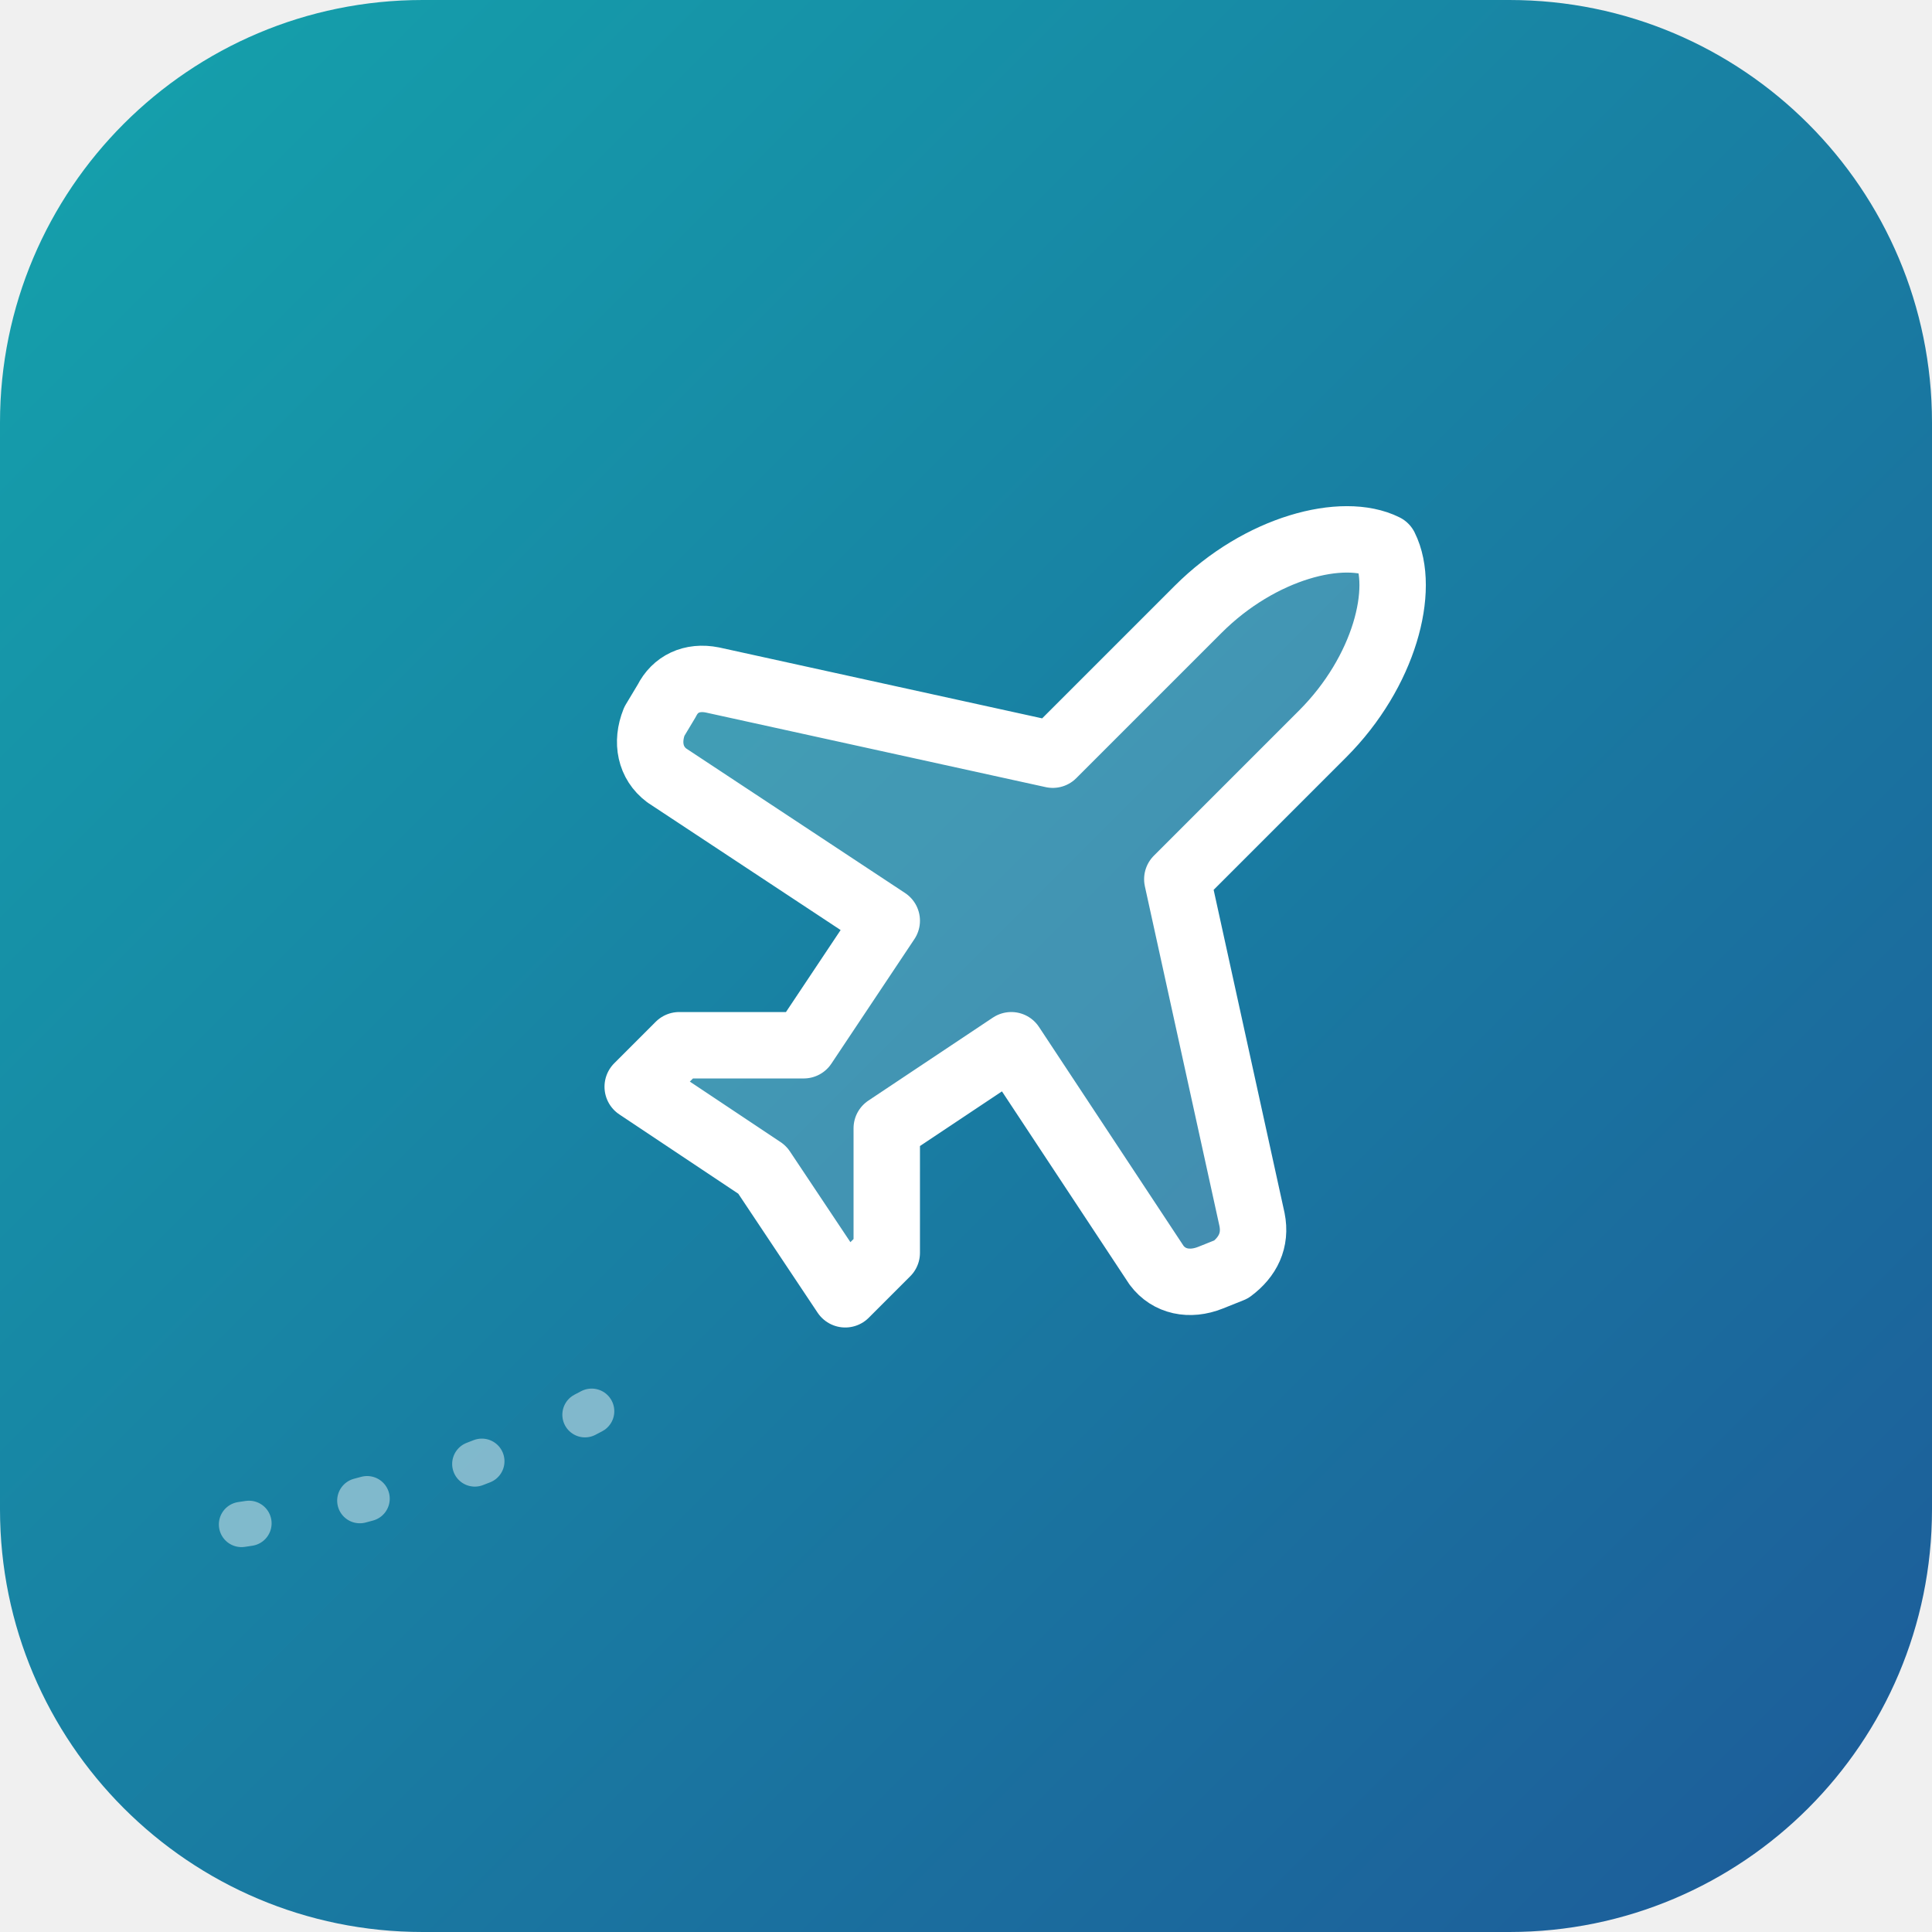
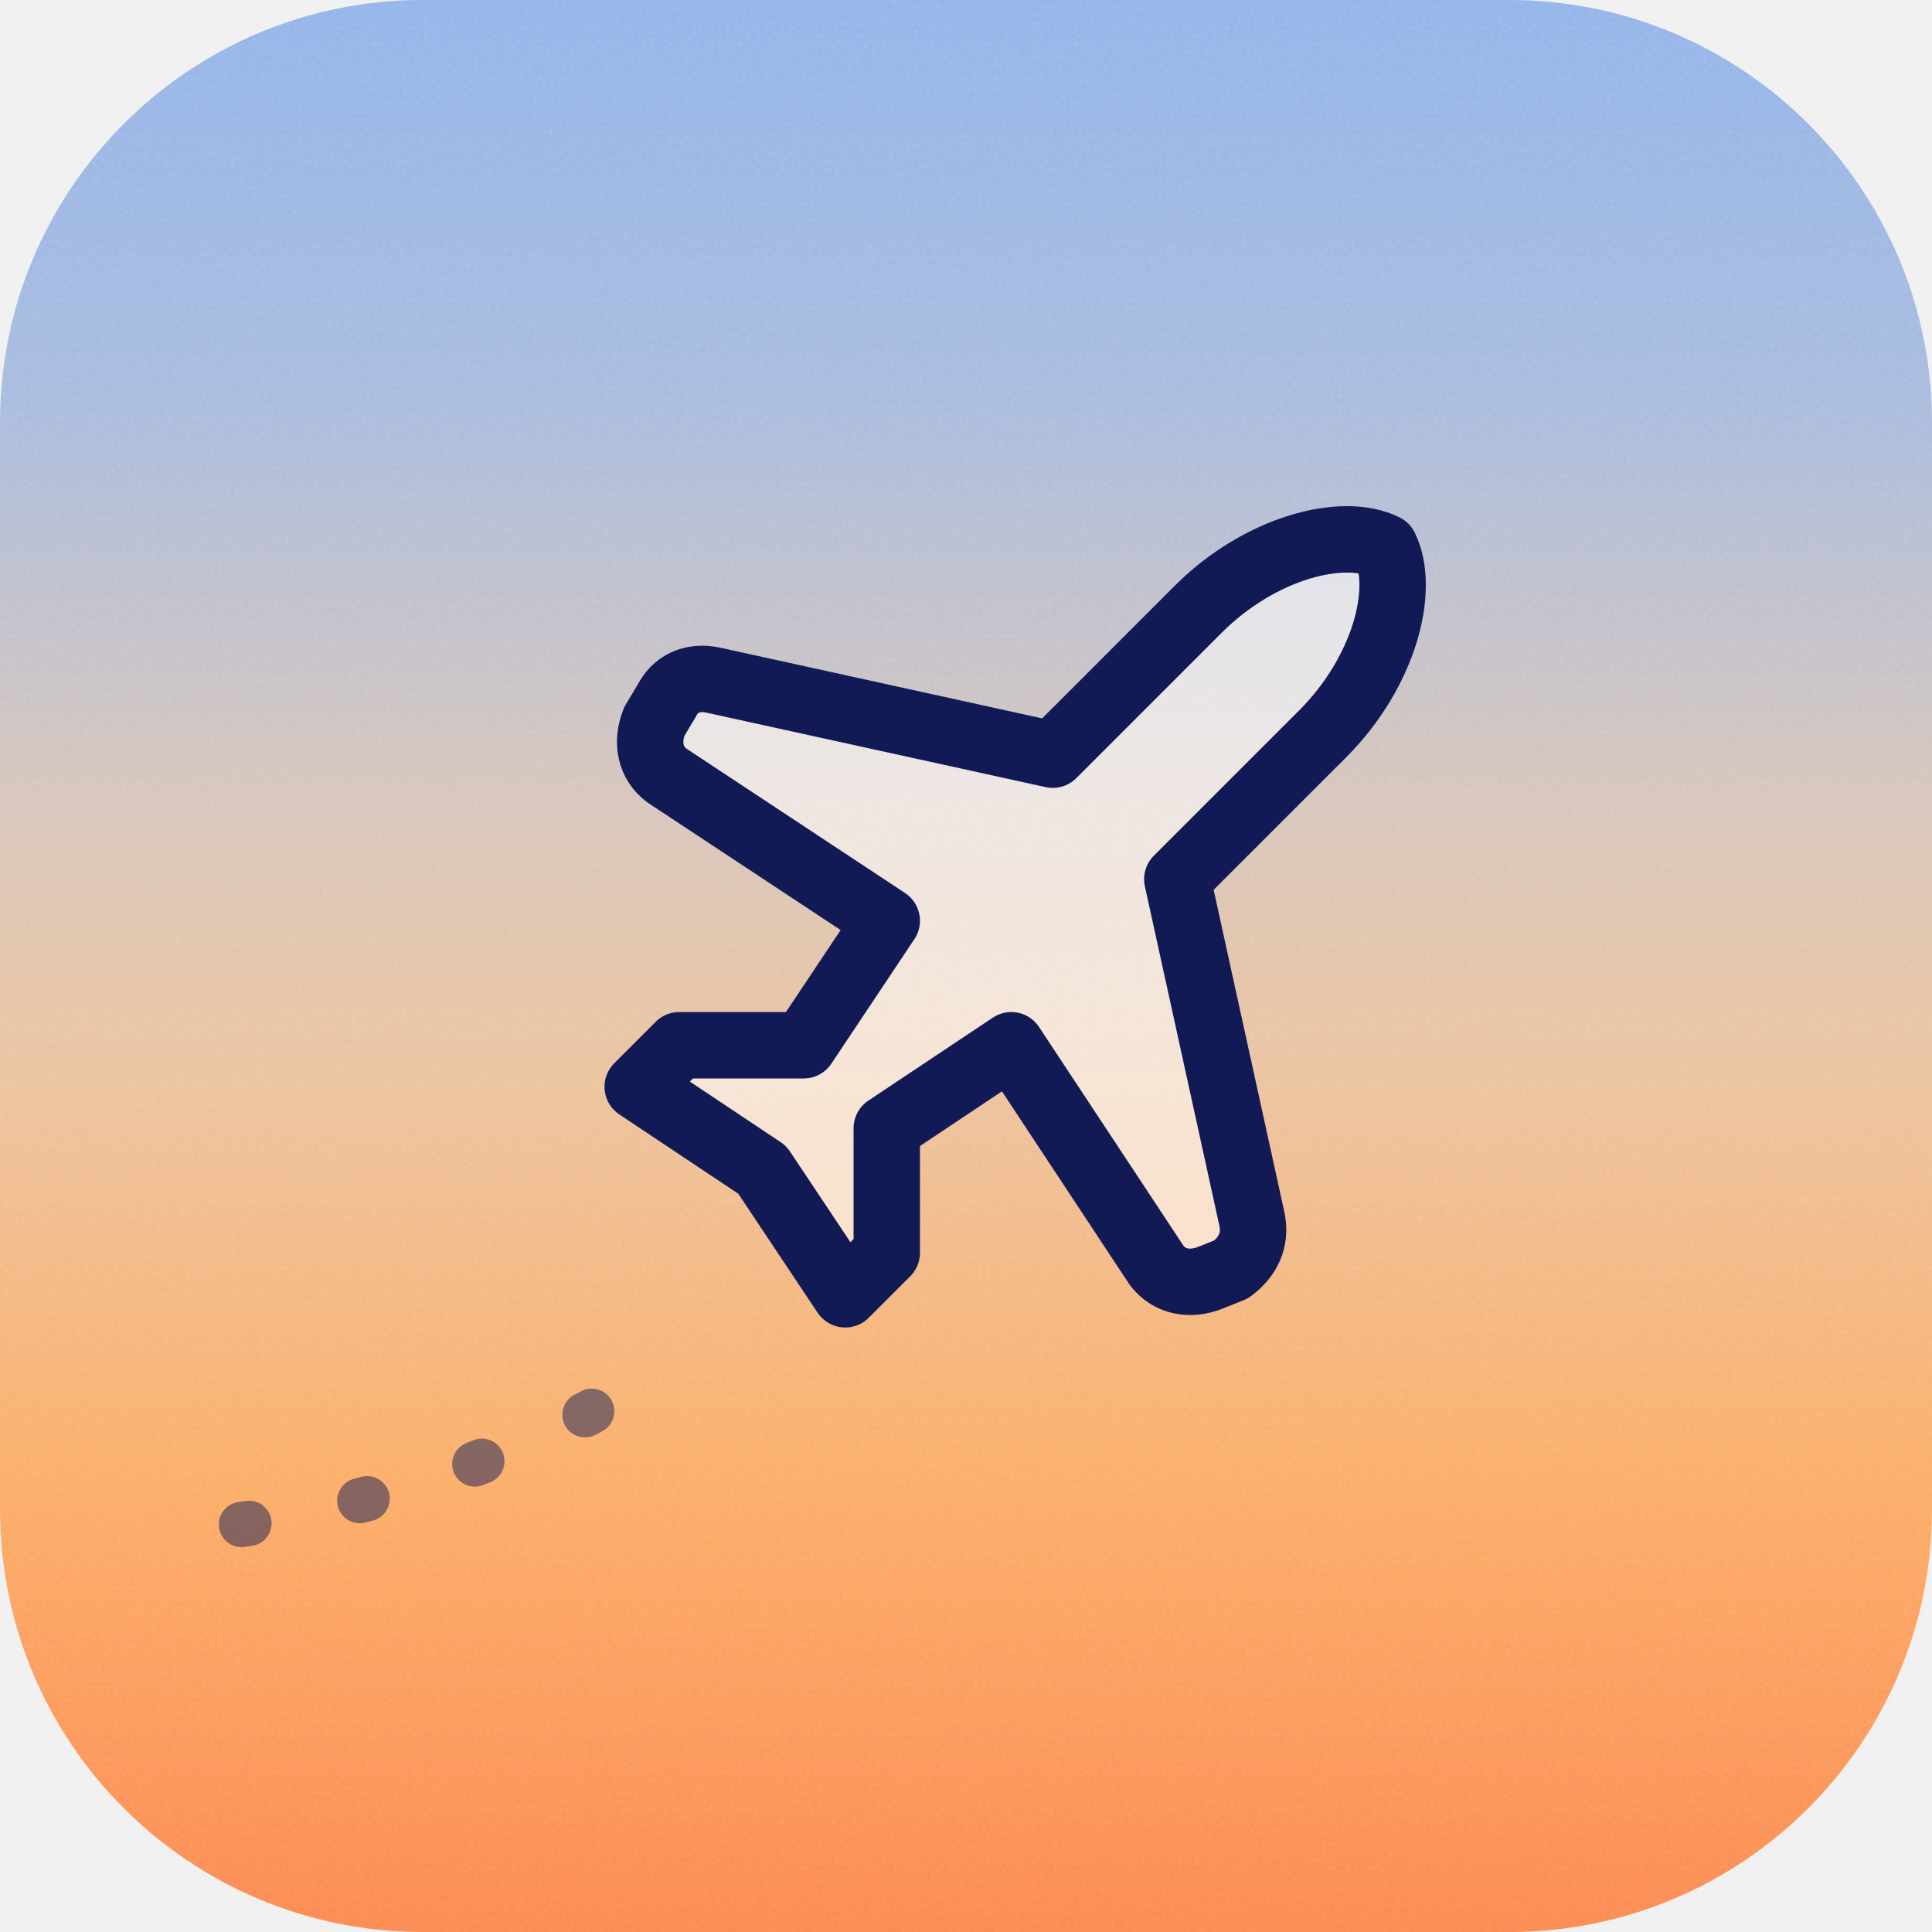
<svg xmlns="http://www.w3.org/2000/svg" viewBox="0 0 512 512">
  <defs>
-     <linearGradient id="g" x1="0" y1="0" x2="1" y2="1">
-       <stop offset="0" stop-color="#14a3ac" />
-       <stop offset="1" stop-color="#1d5a99" />
+     <linearGradient id="sky" x1="0" y1="0" x2="0" y2="1">
+       <stop offset="0" stop-color="#93b4e9" />
+       <stop offset=".2" stop-color="#a7bbdf" />
+       <stop offset=".42" stop-color="#d8c6bb" />
+       <stop offset=".56" stop-color="#ecc39e" />
+       <stop offset=".76" stop-color="#fcae6a" />
+       <stop offset="1" stop-color="#fc8852" />
    </linearGradient>
+     <filter id="grain">
+       <feTurbulence type="fractalNoise" baseFrequency="0.9" numOctaves="3" stitchTiles="stitch" />
+       <feColorMatrix type="saturate" values="0" />
+     </filter>
  </defs>
-   <rect width="512" height="512" rx="112" fill="url(#g)" />
-   <path d="M64 404c42-6 84-22 116-44" fill="none" stroke="#fff" stroke-opacity=".45" stroke-width="12" stroke-linecap="round" stroke-dasharray="2 30" />
-   <g transform="translate(136 112) scale(11)" fill="none" stroke="#fff" stroke-width="1.6" stroke-linecap="round" stroke-linejoin="round">
-     <path d="M17.8 19.2 16 11l3.5-3.5C21 6 21.5 4 21 3c-1-.5-3 0-4.5 1.5L13 8 4.8 6.2c-.5-.1-.9.1-1.1.5l-.3.5c-.2.5-.1 1 .3 1.3L9 12l-2 3H4l-1 1 3 2 2 3 1-1v-3l3-2 3.5 5.3c.3.4.8.5 1.3.3l.5-.2c.4-.3.6-.7.5-1.2z" fill="#fff" fill-opacity=".18" />
+   <rect width="512" height="512" rx="112" fill="url(#sky)" />
+   <rect width="512" height="512" rx="112" filter="url(#grain)" opacity=".18" style="mix-blend-mode:overlay" />
+   <path d="M64 404c42-6 84-22 116-44" fill="none" stroke="#111a55" stroke-opacity=".5" stroke-width="12" stroke-linecap="round" stroke-dasharray="2 30" />
+   <g transform="translate(136 112) scale(11)" fill="none" stroke="#111a55" stroke-width="1.6" stroke-linecap="round" stroke-linejoin="round">
+     <path d="M17.8 19.2 16 11l3.5-3.5C21 6 21.5 4 21 3c-1-.5-3 0-4.5 1.5L13 8 4.8 6.2c-.5-.1-.9.1-1.1.5l-.3.5c-.2.5-.1 1 .3 1.3L9 12l-2 3H4l-1 1 3 2 2 3 1-1v-3l3-2 3.5 5.3c.3.4.8.5 1.3.3l.5-.2c.4-.3.6-.7.5-1.2z" fill="#fff" fill-opacity=".55" />
  </g>
</svg>
